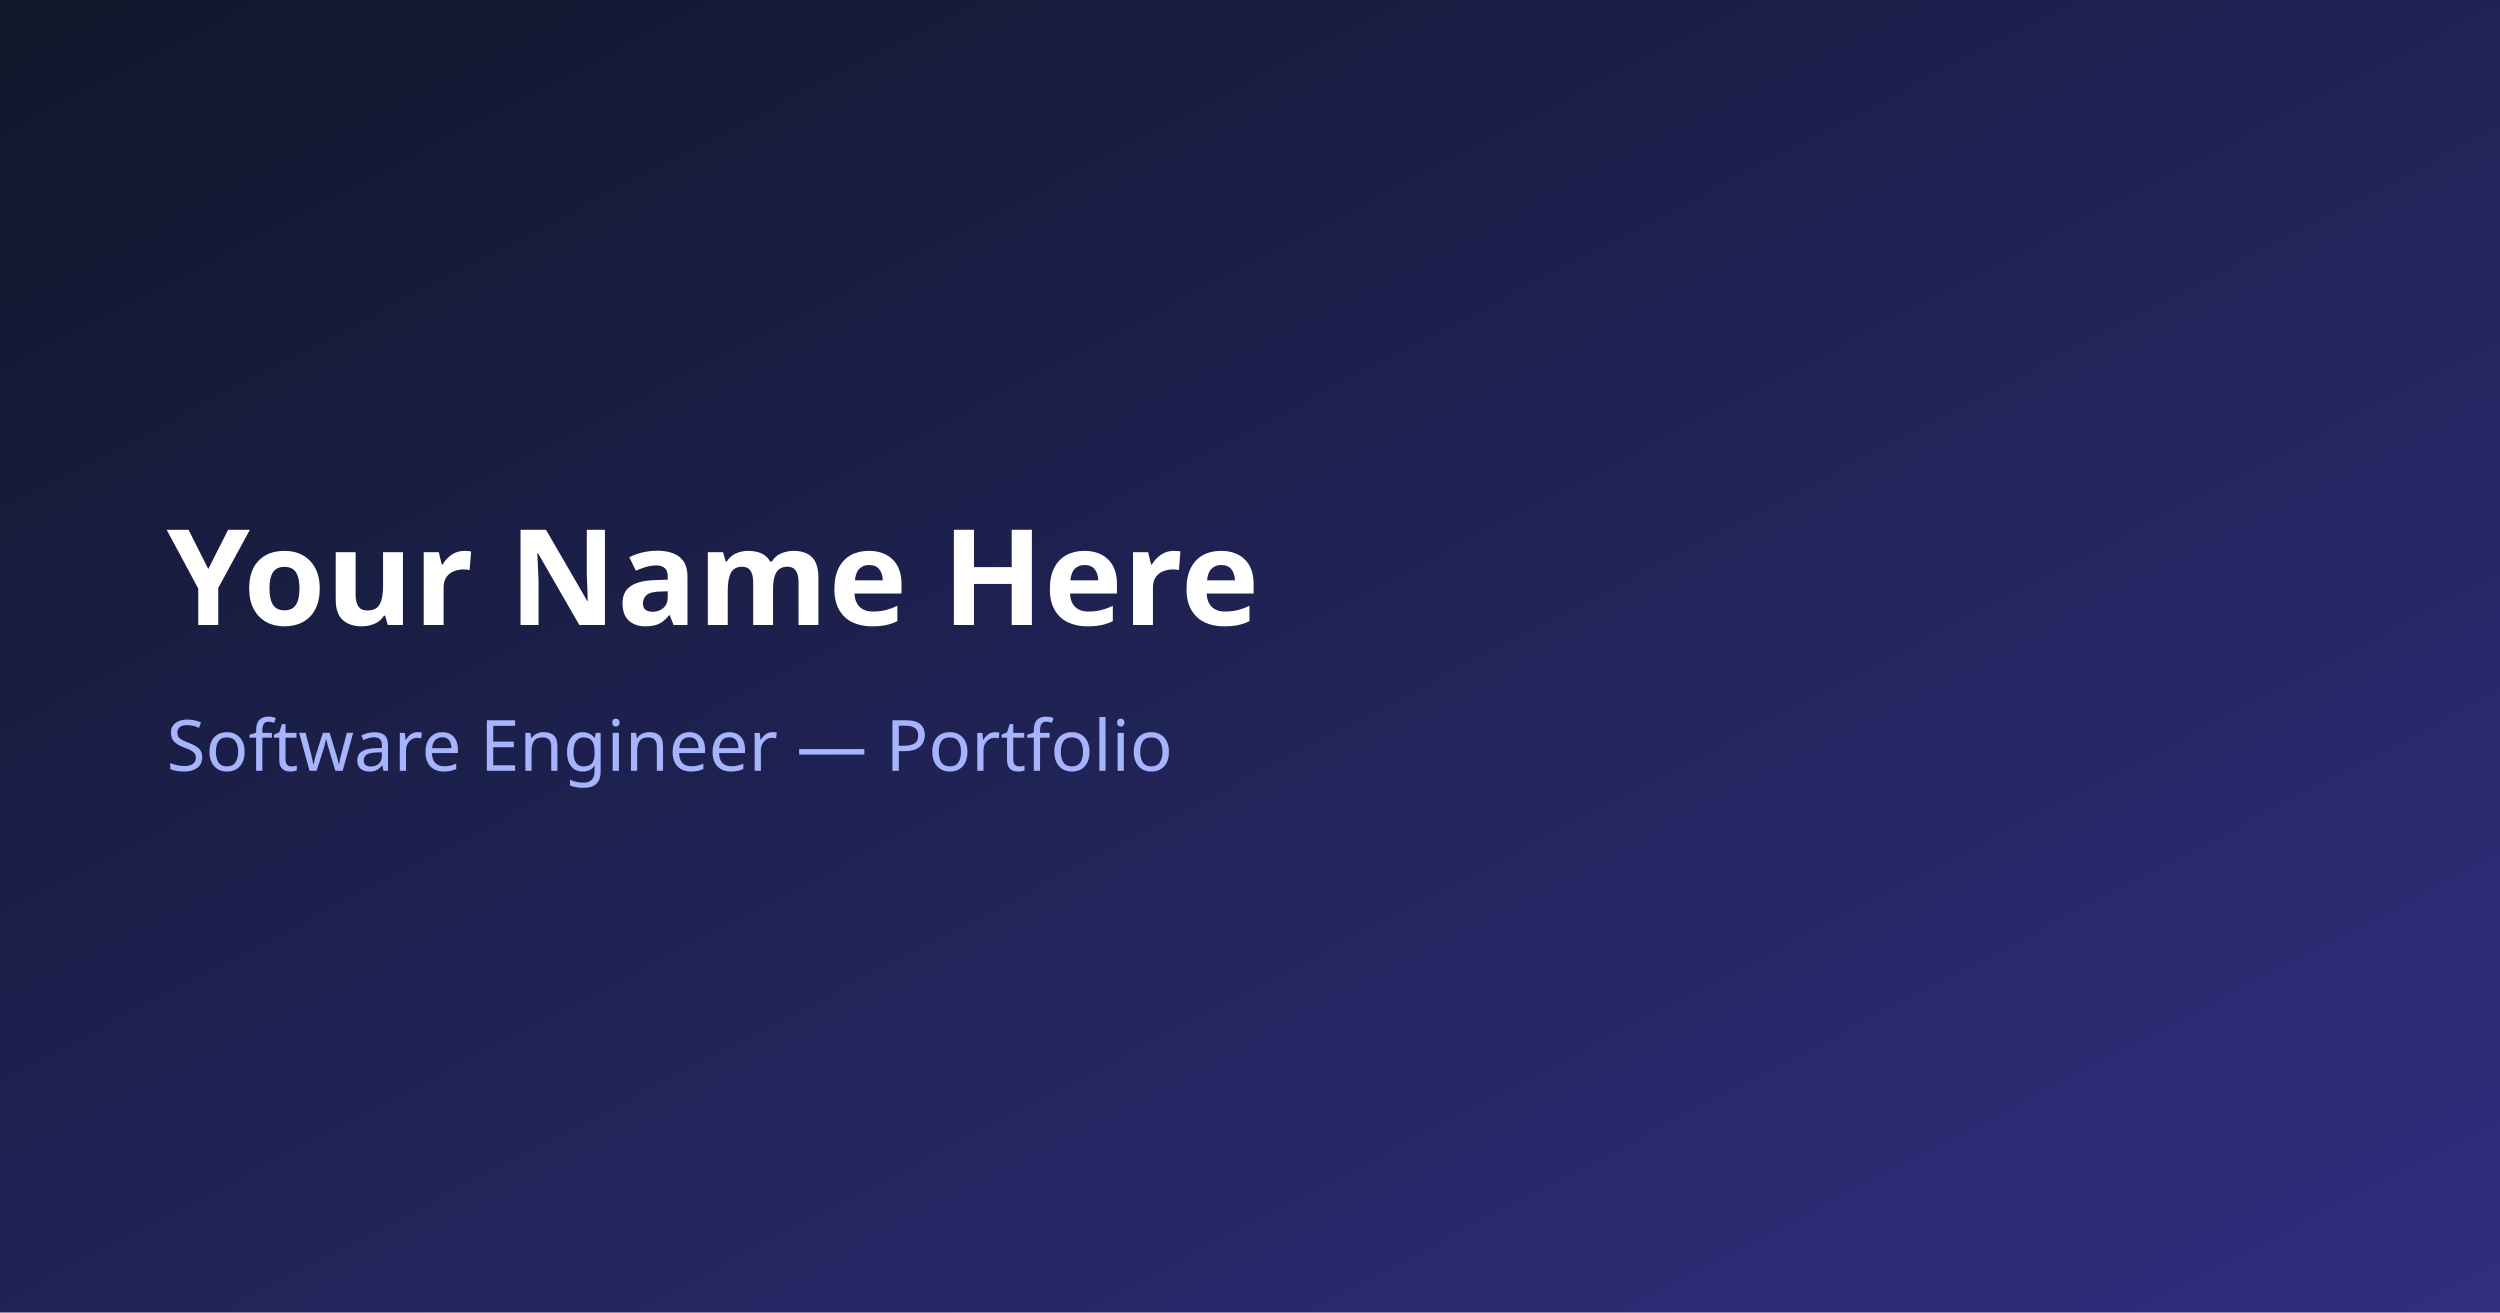
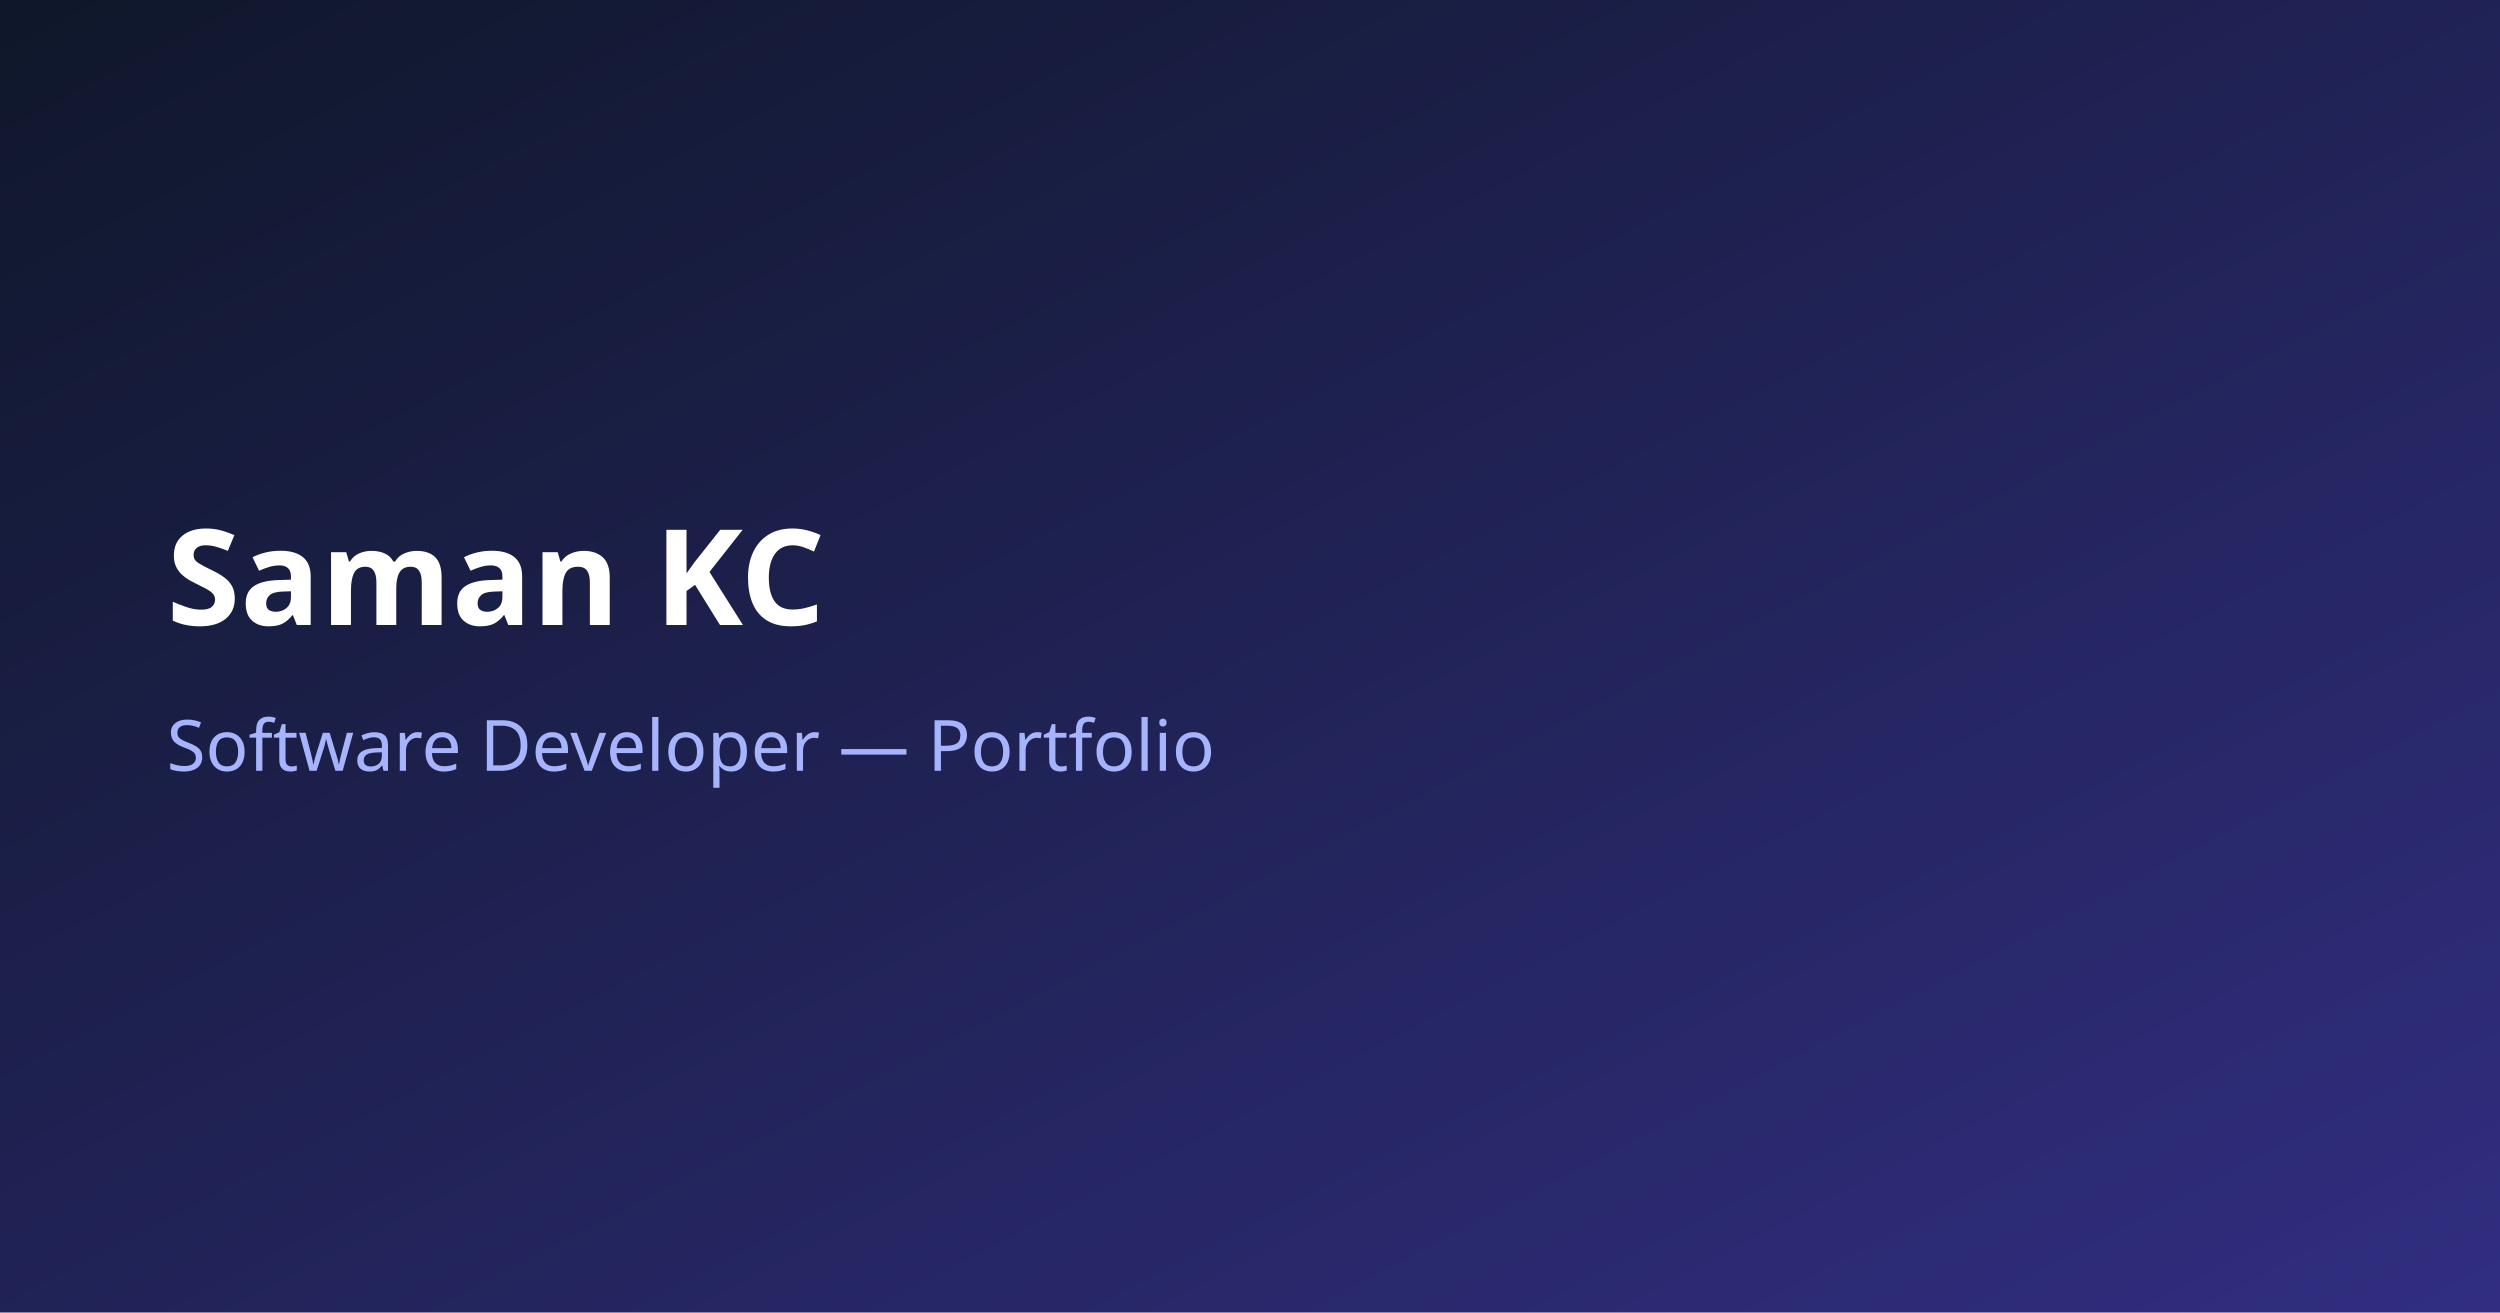
<svg xmlns="http://www.w3.org/2000/svg" width="1200" height="630" viewBox="0 0 1200 630">
  <defs>
    <linearGradient id="bg" x1="0" y1="0" x2="1" y2="1">
      <stop offset="0%" stop-color="#0f172a" />
      <stop offset="100%" stop-color="#312e81" />
    </linearGradient>
  </defs>
  <rect width="1200" height="630" fill="url(#bg)" />
-   <text x="80" y="300" font-family="sans-serif" font-size="64" font-weight="700" fill="white">Your Name Here</text>
-   <text x="80" y="370" font-family="sans-serif" font-size="34" fill="#a5b4fc">Software Engineer — Portfolio</text>
+   <text x="80" y="300" font-family="sans-serif" font-size="64" font-weight="700" fill="white">Saman KC</text>
+   <text x="80" y="370" font-family="sans-serif" font-size="34" fill="#a5b4fc">Software Developer — Portfolio</text>
</svg>
